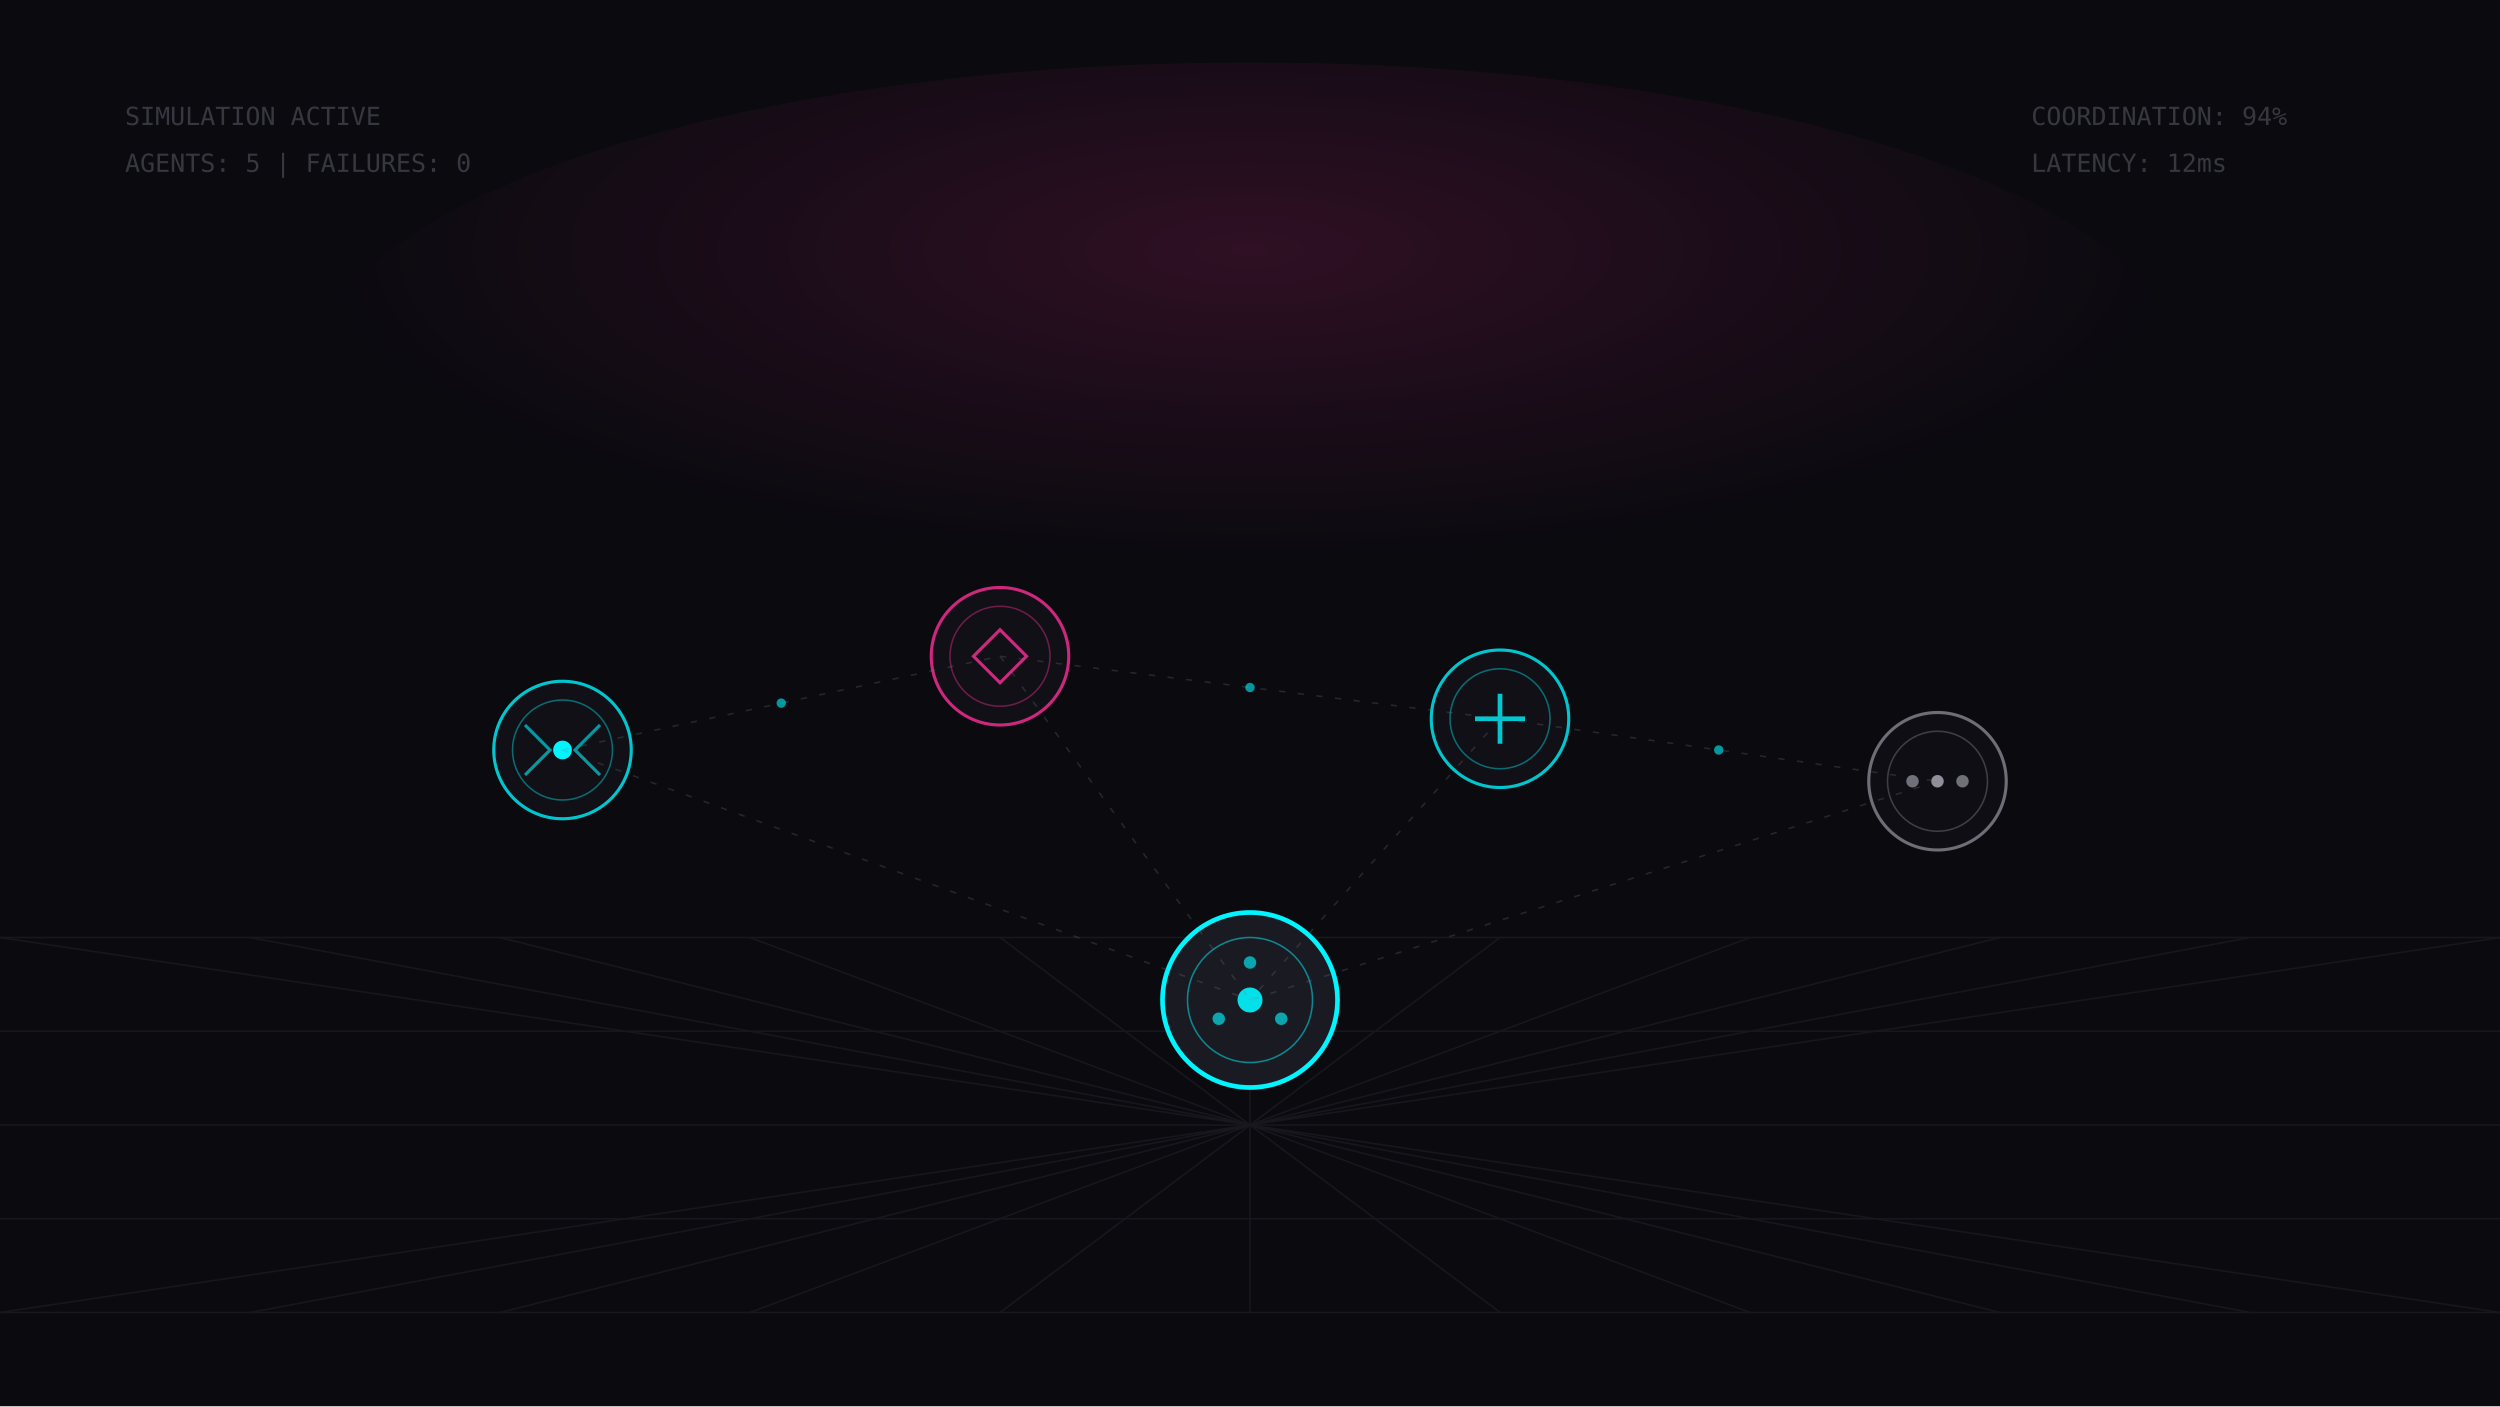
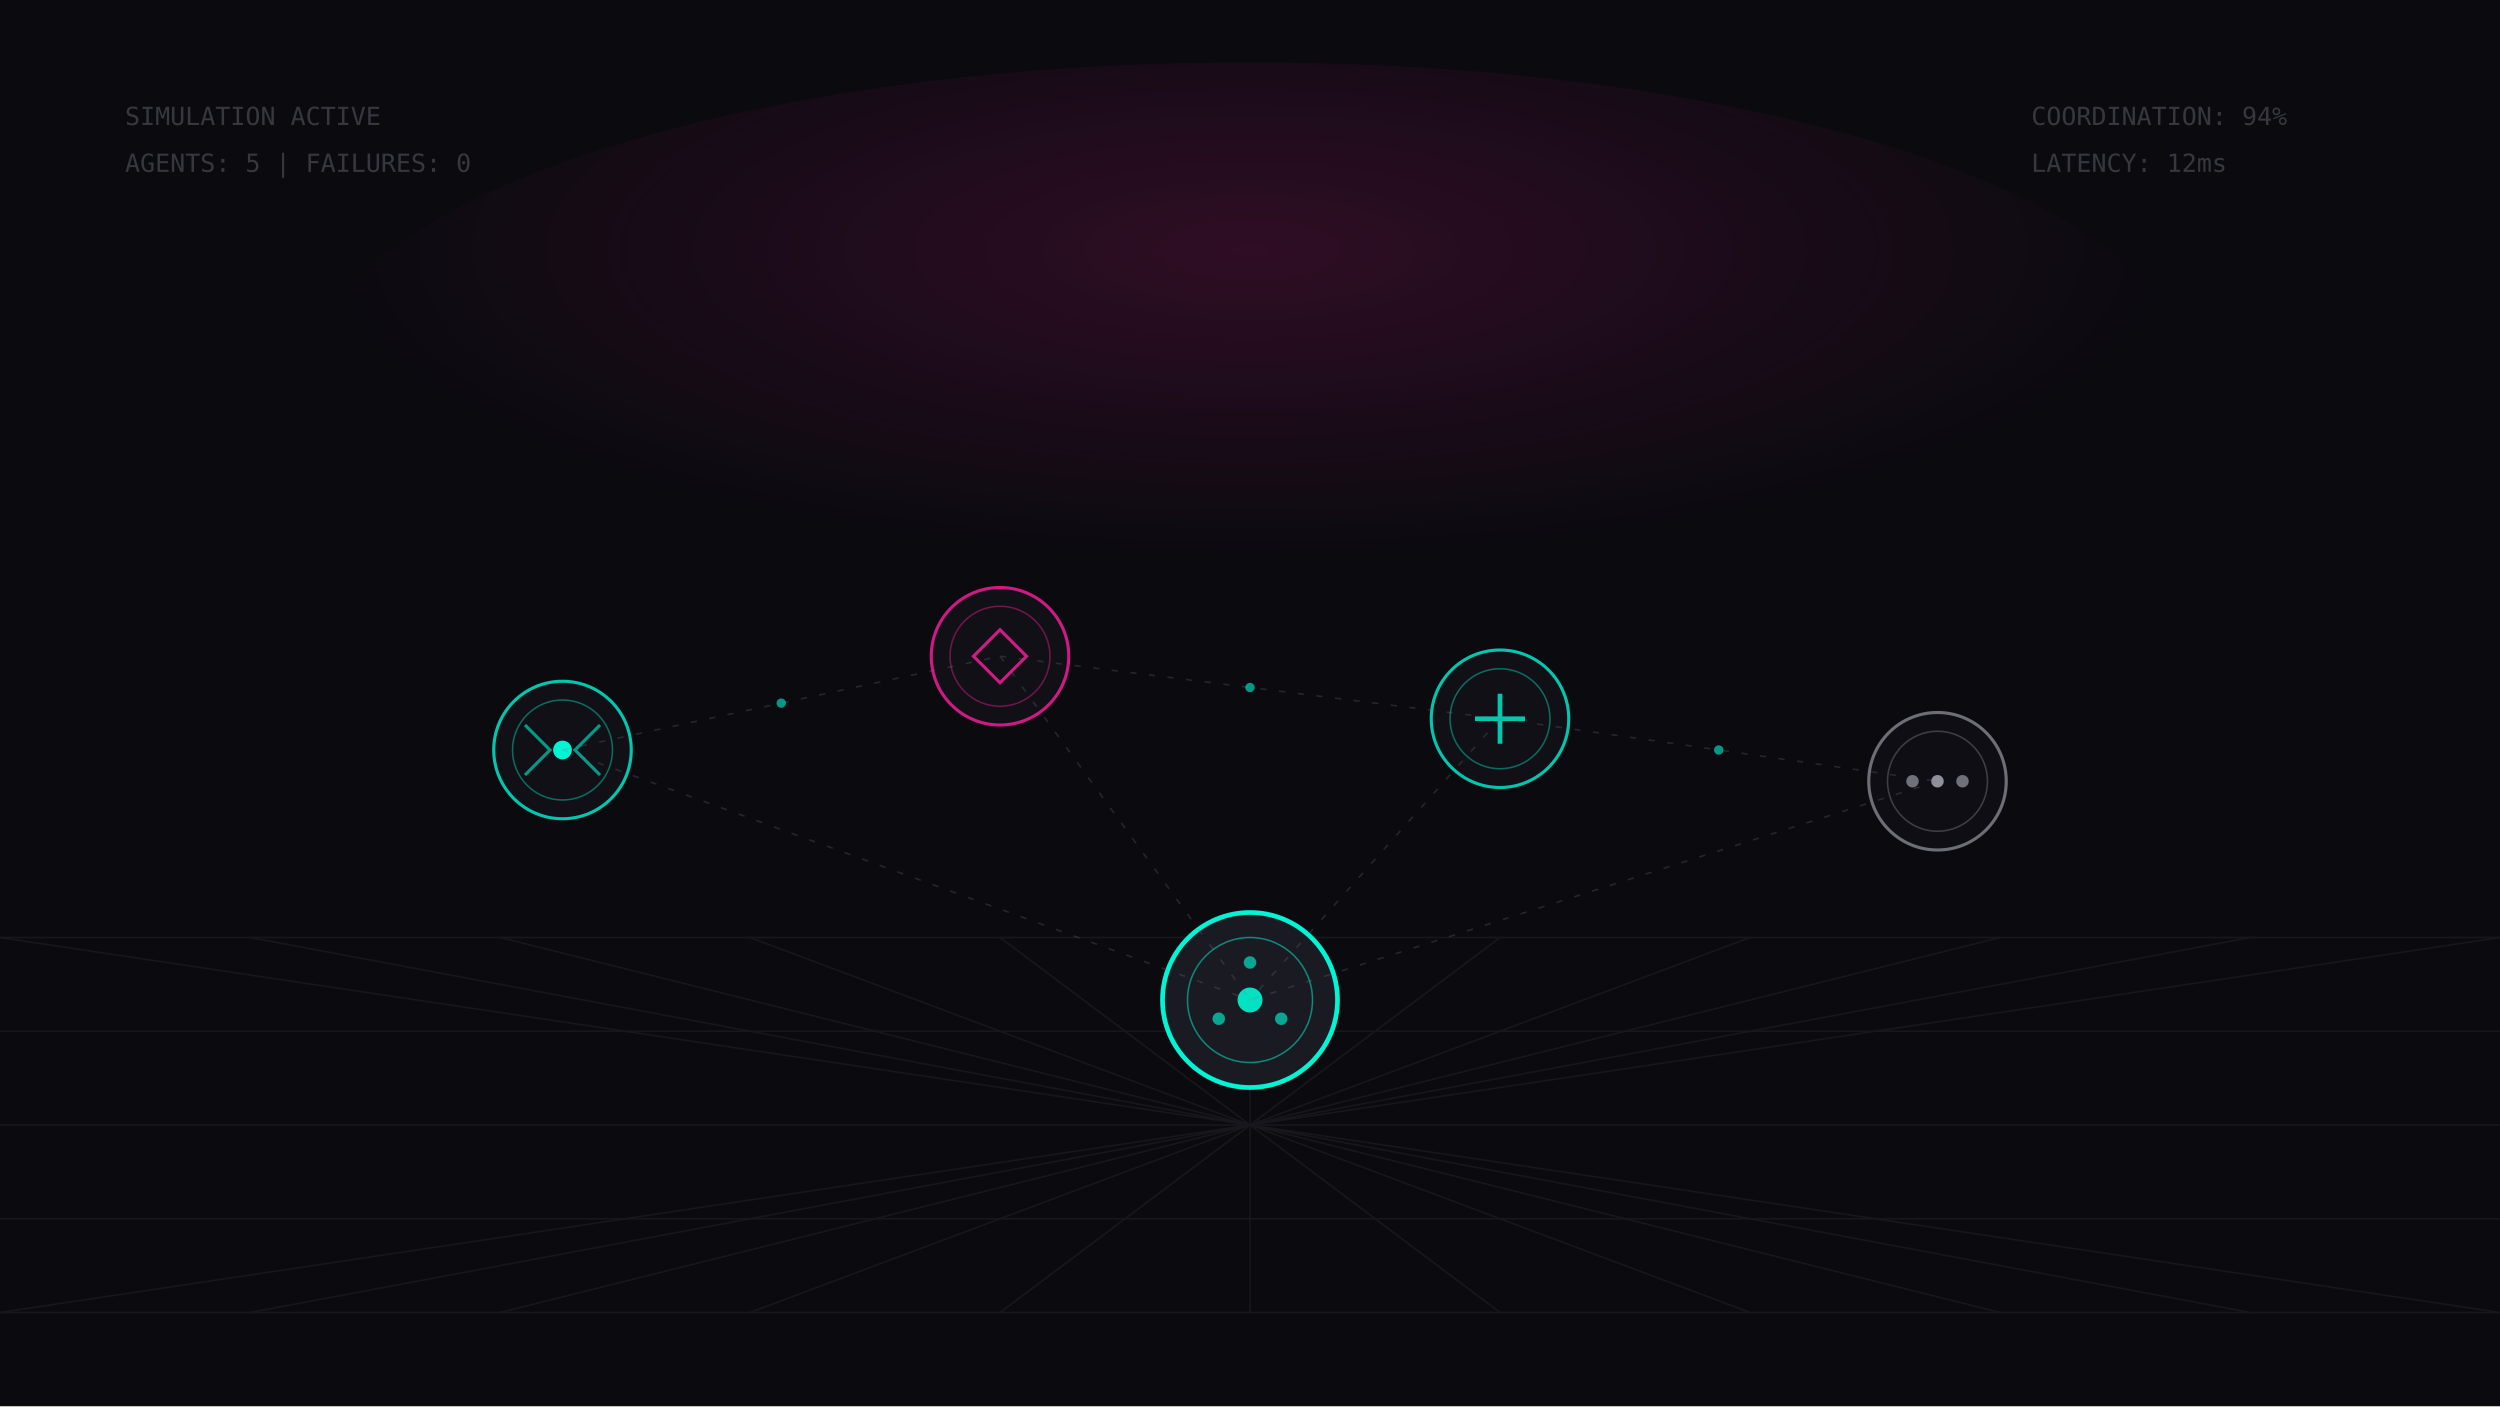
<svg xmlns="http://www.w3.org/2000/svg" viewBox="0 0 800 450" fill="none">
  <defs>
    <linearGradient id="bg" x1="0" y1="0" x2="800" y2="450">
      <stop offset="0%" stop-color="#0a0a0f" />
      <stop offset="100%" stop-color="#050507" />
    </linearGradient>
    <radialGradient id="g2" cx="50%" cy="30%">
-       <stop offset="0%" stop-color="#ff2e9a" stop-opacity="0.15" />
-       <stop offset="100%" stop-color="#ff2e9a" stop-opacity="0" />
+       <stop offset="0%" stop-color="#ff1e9f" stop-opacity="0.15" />
+       <stop offset="100%" stop-color="#ff1e9f" stop-opacity="0" />
    </radialGradient>
  </defs>
  <rect width="800" height="450" fill="url(#bg)" />
  <ellipse cx="400" cy="120" rx="300" ry="100" fill="url(#g2)" />
  <g opacity="0.08" stroke="#b0b0bd" stroke-width="0.5">
    <path d="M0 300h800M0 330h800M0 360h800M0 390h800M0 420h800" />
    <g transform="translate(400 300)">
      <path d="M-400 0L400 120M-320 0L320 120M-240 0L240 120M-160 0L160 120M-80 0L80 120M0 0L0 120M80 0L-80 120M160 0L-160 120M240 0L-240 120M320 0L-320 120M400 0L-400 120" />
    </g>
  </g>
  <g>
    <g transform="translate(180 240)">
-       <circle r="22" fill="#111118" stroke="#00f5ff" stroke-width="1" opacity="0.8" />
-       <circle r="16" fill="none" stroke="#00f5ff" stroke-width="0.5" opacity="0.4" />
-       <circle r="3" fill="#00f5ff" />
-       <path d="M-12 -8l8 8-8 8M12 -8l-8 8 8 8" stroke="#00f5ff" stroke-width="1" opacity="0.6" fill="none" />
+       <circle r="22" fill="#111118" stroke="#00f5d4" stroke-width="1" opacity="0.8" />
+       <circle r="16" fill="none" stroke="#00f5d4" stroke-width="0.5" opacity="0.4" />
+       <circle r="3" fill="#00f5d4" />
+       <path d="M-12 -8l8 8-8 8M12 -8l-8 8 8 8" stroke="#00f5d4" stroke-width="1" opacity="0.6" fill="none" />
    </g>
    <g transform="translate(320 210)">
-       <circle r="22" fill="#111118" stroke="#ff2e9a" stroke-width="1" opacity="0.8" />
-       <circle r="16" fill="none" stroke="#ff2e9a" stroke-width="0.5" opacity="0.4" />
-       <rect x="-6" y="-6" width="12" height="12" fill="none" stroke="#ff2e9a" stroke-width="1" opacity="0.8" transform="rotate(45)" />
+       <circle r="22" fill="#111118" stroke="#ff1e9f" stroke-width="1" opacity="0.8" />
+       <circle r="16" fill="none" stroke="#ff1e9f" stroke-width="0.5" opacity="0.4" />
+       <rect x="-6" y="-6" width="12" height="12" fill="none" stroke="#ff1e9f" stroke-width="1" opacity="0.8" transform="rotate(45)" />
    </g>
    <g transform="translate(480 230)">
-       <circle r="22" fill="#111118" stroke="#00f5ff" stroke-width="1" opacity="0.8" />
-       <circle r="16" fill="none" stroke="#00f5ff" stroke-width="0.5" opacity="0.4" />
-       <path d="M-8 0h16M0-8v16" stroke="#00f5ff" stroke-width="1.5" opacity="0.8" />
+       <circle r="22" fill="#111118" stroke="#00f5d4" stroke-width="1" opacity="0.8" />
+       <circle r="16" fill="none" stroke="#00f5d4" stroke-width="0.5" opacity="0.4" />
+       <path d="M-8 0h16M0-8v16" stroke="#00f5d4" stroke-width="1.5" opacity="0.8" />
    </g>
    <g transform="translate(620 250)">
      <circle r="22" fill="#111118" stroke="#b0b0bd" stroke-width="1" opacity="0.6" />
      <circle r="16" fill="none" stroke="#b0b0bd" stroke-width="0.5" opacity="0.3" />
      <circle r="2" fill="#b0b0bd" opacity="0.8" />
      <circle r="2" cx="-8" fill="#b0b0bd" opacity="0.6" />
      <circle r="2" cx="8" fill="#b0b0bd" opacity="0.6" />
    </g>
    <g transform="translate(400 320)">
-       <circle r="28" fill="#1a1a22" stroke="#00f5ff" stroke-width="1.5" />
-       <circle r="20" fill="none" stroke="#00f5ff" stroke-width="0.5" opacity="0.5">
+       <circle r="28" fill="#1a1a22" stroke="#00f5d4" stroke-width="1.5" />
+       <circle r="20" fill="none" stroke="#00f5d4" stroke-width="0.5" opacity="0.5">
        <animateTransform attributeName="transform" type="rotate" from="0" to="360" dur="20s" repeatCount="indefinite" />
      </circle>
      <g opacity="0.9">
-         <circle r="4" fill="#00f5ff" />
-         <circle r="2" cx="0" cy="-12" fill="#00f5ff" opacity="0.7" />
-         <circle r="2" cx="10" cy="6" fill="#00f5ff" opacity="0.7" />
-         <circle r="2" cx="-10" cy="6" fill="#00f5ff" opacity="0.7" />
+         <circle r="4" fill="#00f5d4" />
+         <circle r="2" cx="0" cy="-12" fill="#00f5d4" opacity="0.7" />
+         <circle r="2" cx="10" cy="6" fill="#00f5d4" opacity="0.7" />
+         <circle r="2" cx="-10" cy="6" fill="#00f5d4" opacity="0.7" />
      </g>
    </g>
  </g>
  <g stroke="#7a7a88" stroke-width="0.5" opacity="0.25" stroke-dasharray="2 4">
    <path d="M180 240l140-30M320 210l160 20M480 230l140 20" />
    <path d="M180 240l220 80M320 210l80 110M480 230l-80 90M620 250l-220 70" />
  </g>
-   <g fill="#00f5ff" opacity="0.6">
+   <g fill="#00f5d4" opacity="0.6">
    <circle cx="250" cy="225" r="1.5">
      <animate attributeName="opacity" values="0.6;0.2;0.6" dur="2s" repeatCount="indefinite" />
    </circle>
    <circle cx="400" cy="220" r="1.5">
      <animate attributeName="opacity" values="0.2;0.6;0.2" dur="2s" repeatCount="indefinite" />
    </circle>
    <circle cx="550" cy="240" r="1.5">
      <animate attributeName="opacity" values="0.6;0.2;0.6" dur="2.5s" repeatCount="indefinite" />
    </circle>
  </g>
  <g font-family="JetBrains Mono, monospace" font-size="8" fill="#7a7a88" opacity="0.4">
    <text x="40" y="40">SIMULATION ACTIVE</text>
    <text x="40" y="55">AGENTS: 5 | FAILURES: 0</text>
    <text x="650" y="40">COORDINATION: 94%</text>
    <text x="650" y="55">LATENCY: 12ms</text>
  </g>
</svg>
